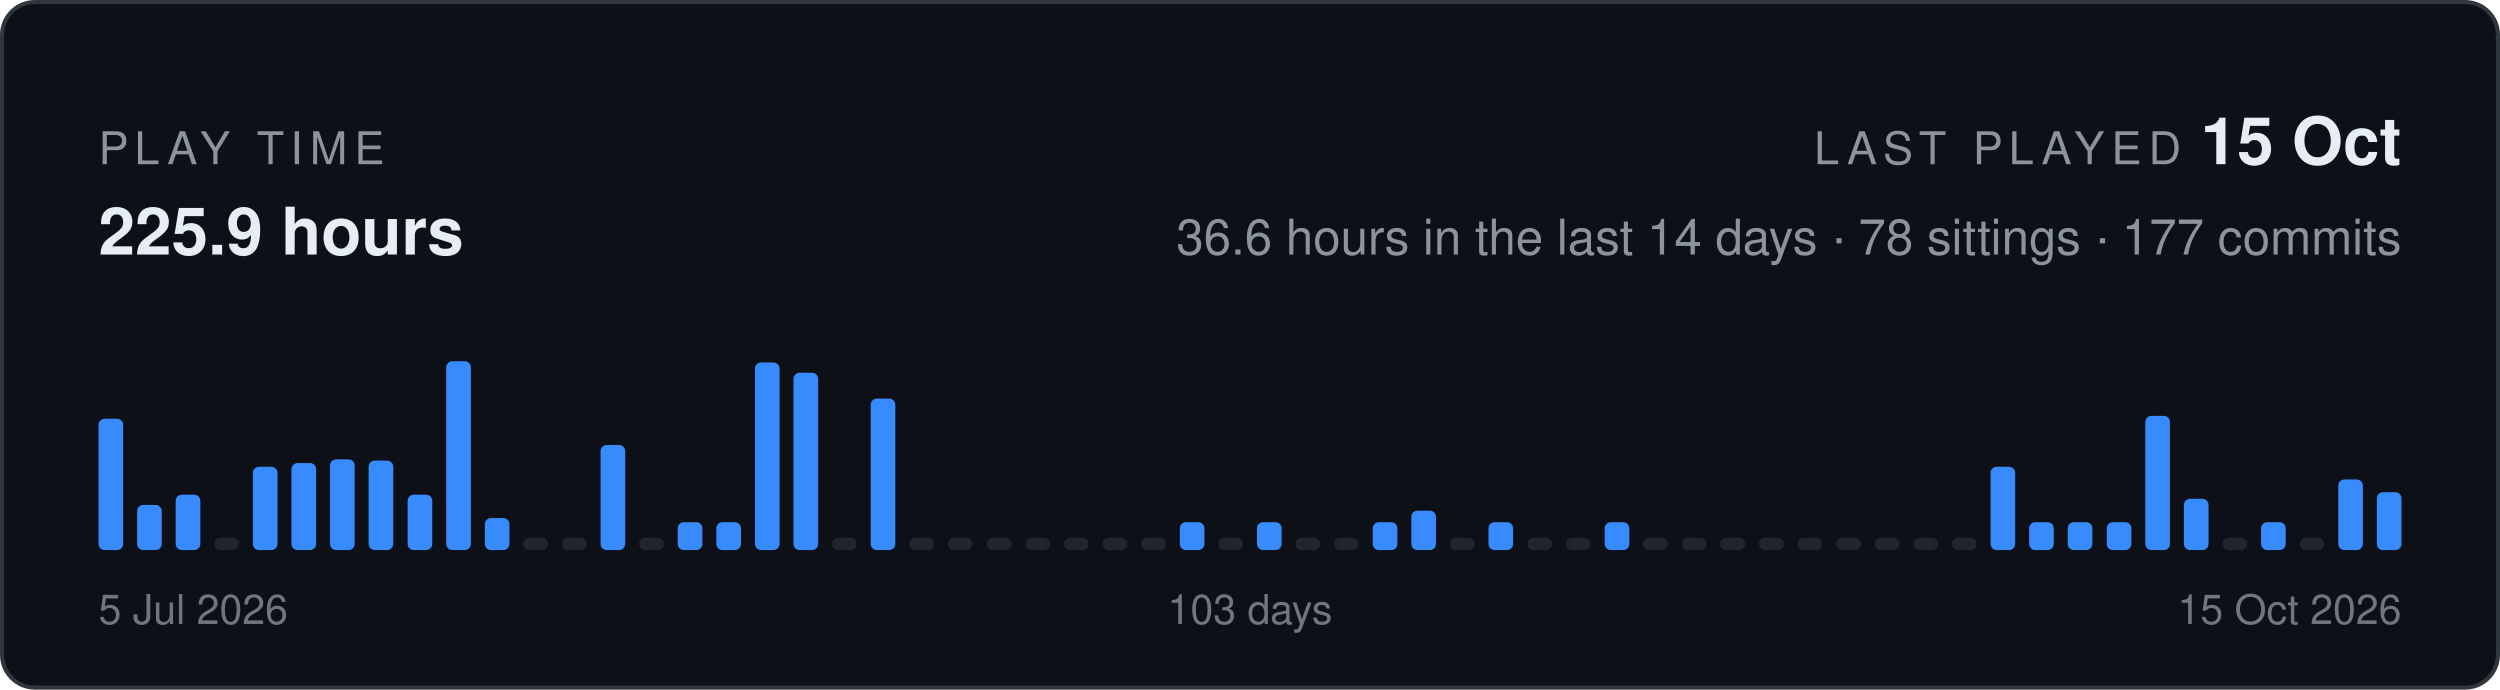
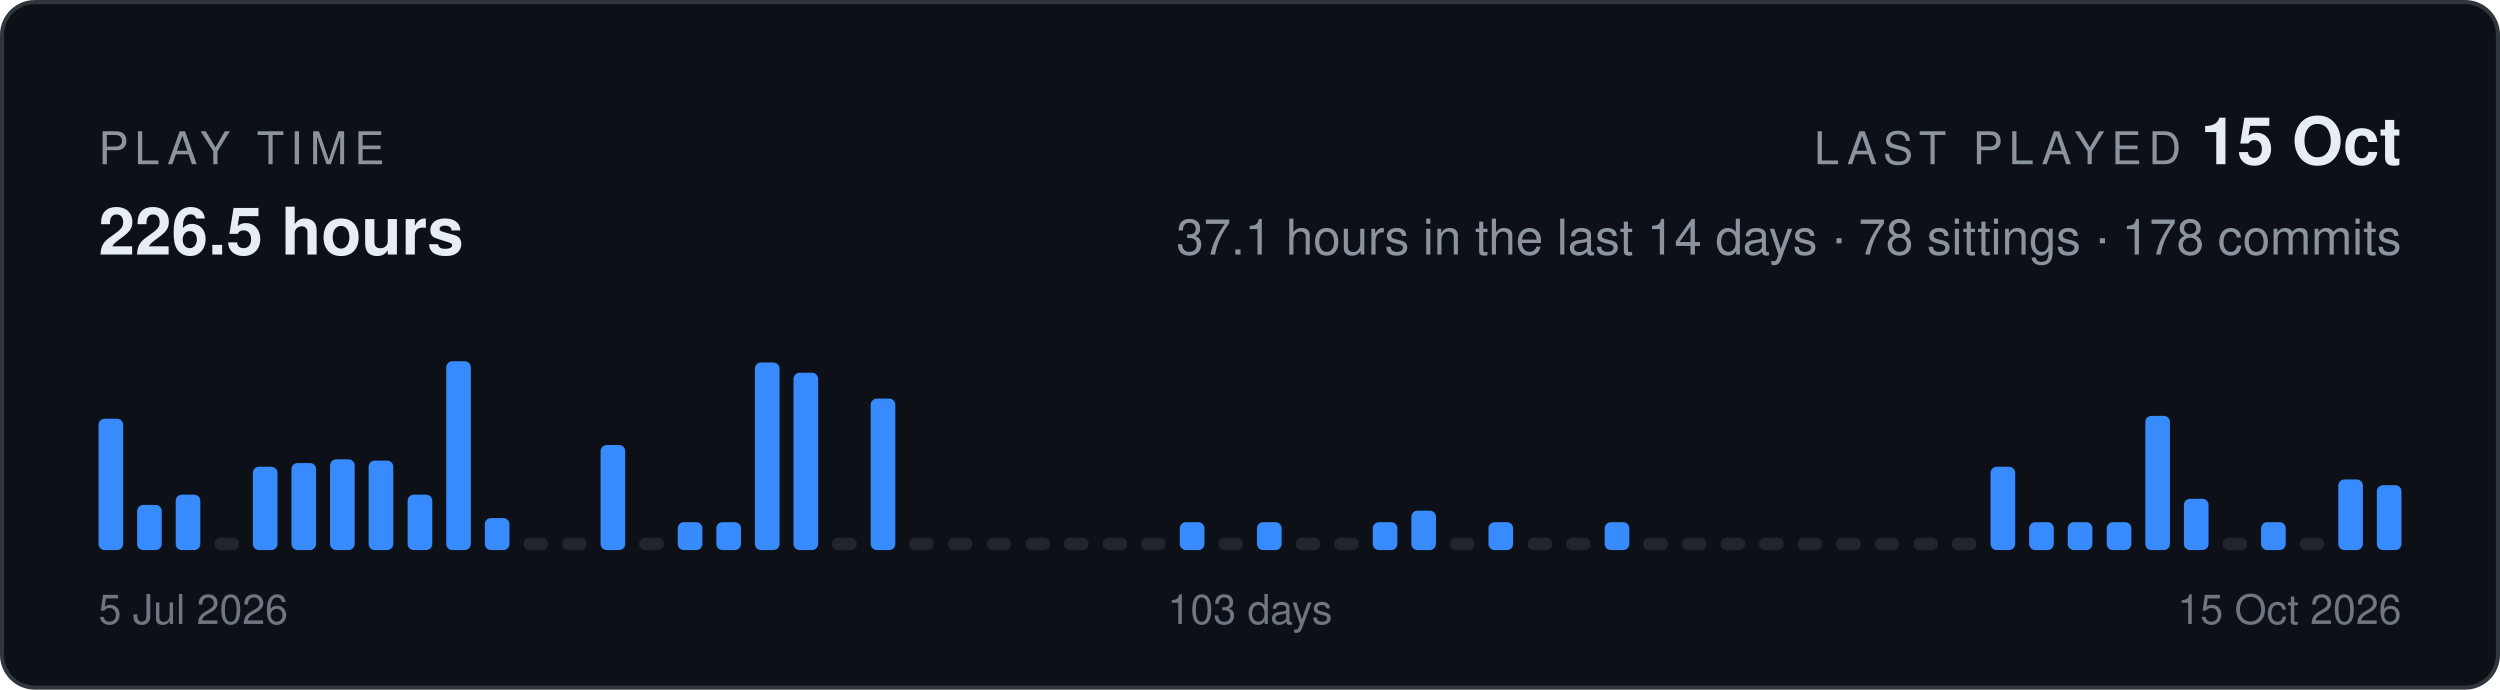
- <svg xmlns="http://www.w3.org/2000/svg" width="609" height="168" viewBox="0 0 609 168" role="img" aria-label="Play time: 225.9 hours over 177 commits, last played 15 Oct">
+ <svg xmlns="http://www.w3.org/2000/svg" width="609" height="168" viewBox="0 0 609 168" role="img" aria-label="Play time: 226.5 hours over 178 commits, last played 15 Oct">
  <style>
    .card { fill: #0d1117; stroke: #30363d }
    text { font-family: -apple-system, BlinkMacSystemFont, "Segoe UI", Helvetica, Arial, sans-serif }
    .label { font-size: 11px; letter-spacing: 1.7px; fill: #8b949e }
    .stat { font-size: 16px; font-weight: 600; letter-spacing: normal; fill: #e6edf3 }
    .note { font-size: 12px; fill: #8b949e }
    .axis { font-size: 10px; fill: #6e7681 }
    .bar { fill: #388bfd }
    .bar-quiet { fill: #21262d }
  </style>
  <rect class="card" x="0.5" y="0.5" width="608" height="167" rx="8" />
  <text class="label" x="24" y="40">PLAY TIME</text>
-   <text class="stat" x="24" y="62">225.9 hours</text>
+   <text class="stat" x="24" y="62">226.5 hours</text>
  <text class="label" x="585" y="40" text-anchor="end">LAST PLAYED <tspan class="stat">15 Oct</tspan>
  </text>
-   <text class="note" x="585" y="62" text-anchor="end">36.6 hours in the last 14 days   ·   78 sittings   ·   177 commits</text>
+   <text class="note" x="585" y="62" text-anchor="end">37.1 hours in the last 14 days   ·   78 sittings   ·   178 commits</text>
  <rect class="bar" x="24.0" y="102.0" width="6" height="32.0" rx="1.5" />
  <rect class="bar" x="33.4" y="123.0" width="6" height="11.0" rx="1.5" />
  <rect class="bar" x="42.8" y="120.5" width="6" height="13.5" rx="1.5" />
  <rect class="bar-quiet" x="52.2" y="131.0" width="6" height="3.0" rx="1.5" />
  <rect class="bar" x="61.6" y="113.7" width="6" height="20.3" rx="1.5" />
  <rect class="bar" x="71.0" y="112.8" width="6" height="21.2" rx="1.5" />
  <rect class="bar" x="80.4" y="111.9" width="6" height="22.1" rx="1.5" />
  <rect class="bar" x="89.8" y="112.2" width="6" height="21.8" rx="1.5" />
  <rect class="bar" x="99.3" y="120.5" width="6" height="13.5" rx="1.5" />
  <rect class="bar" x="108.7" y="88.0" width="6" height="46.0" rx="1.5" />
  <rect class="bar" x="118.1" y="126.2" width="6" height="7.8" rx="1.5" />
  <rect class="bar-quiet" x="127.5" y="131.0" width="6" height="3.0" rx="1.5" />
  <rect class="bar-quiet" x="136.9" y="131.0" width="6" height="3.0" rx="1.5" />
  <rect class="bar" x="146.3" y="108.4" width="6" height="25.6" rx="1.5" />
  <rect class="bar-quiet" x="155.7" y="131.0" width="6" height="3.0" rx="1.5" />
  <rect class="bar" x="165.1" y="127.2" width="6" height="6.8" rx="1.5" />
  <rect class="bar" x="174.5" y="127.2" width="6" height="6.8" rx="1.5" />
  <rect class="bar" x="183.9" y="88.3" width="6" height="45.7" rx="1.5" />
  <rect class="bar" x="193.3" y="90.8" width="6" height="43.2" rx="1.5" />
  <rect class="bar-quiet" x="202.7" y="131.0" width="6" height="3.0" rx="1.5" />
  <rect class="bar" x="212.1" y="97.1" width="6" height="36.9" rx="1.5" />
  <rect class="bar-quiet" x="221.5" y="131.0" width="6" height="3.0" rx="1.5" />
  <rect class="bar-quiet" x="230.9" y="131.0" width="6" height="3.0" rx="1.5" />
  <rect class="bar-quiet" x="240.4" y="131.0" width="6" height="3.0" rx="1.5" />
  <rect class="bar-quiet" x="249.8" y="131.0" width="6" height="3.0" rx="1.5" />
  <rect class="bar-quiet" x="259.2" y="131.0" width="6" height="3.0" rx="1.5" />
  <rect class="bar-quiet" x="268.6" y="131.0" width="6" height="3.0" rx="1.5" />
  <rect class="bar-quiet" x="278.0" y="131.0" width="6" height="3.0" rx="1.5" />
  <rect class="bar" x="287.4" y="127.2" width="6" height="6.8" rx="1.5" />
  <rect class="bar-quiet" x="296.8" y="131.0" width="6" height="3.0" rx="1.5" />
  <rect class="bar" x="306.2" y="127.2" width="6" height="6.8" rx="1.5" />
  <rect class="bar-quiet" x="315.6" y="131.0" width="6" height="3.0" rx="1.5" />
  <rect class="bar-quiet" x="325.0" y="131.0" width="6" height="3.0" rx="1.5" />
  <rect class="bar" x="334.4" y="127.2" width="6" height="6.8" rx="1.5" />
  <rect class="bar" x="343.8" y="124.4" width="6" height="9.6" rx="1.5" />
  <rect class="bar-quiet" x="353.2" y="131.0" width="6" height="3.0" rx="1.5" />
  <rect class="bar" x="362.6" y="127.2" width="6" height="6.8" rx="1.5" />
  <rect class="bar-quiet" x="372.1" y="131.0" width="6" height="3.0" rx="1.5" />
  <rect class="bar-quiet" x="381.5" y="131.0" width="6" height="3.0" rx="1.5" />
  <rect class="bar" x="390.9" y="127.2" width="6" height="6.8" rx="1.5" />
  <rect class="bar-quiet" x="400.3" y="131.0" width="6" height="3.0" rx="1.5" />
  <rect class="bar-quiet" x="409.7" y="131.0" width="6" height="3.0" rx="1.5" />
  <rect class="bar-quiet" x="419.1" y="131.0" width="6" height="3.0" rx="1.5" />
  <rect class="bar-quiet" x="428.5" y="131.0" width="6" height="3.0" rx="1.5" />
  <rect class="bar-quiet" x="437.9" y="131.0" width="6" height="3.0" rx="1.5" />
  <rect class="bar-quiet" x="447.3" y="131.0" width="6" height="3.0" rx="1.5" />
  <rect class="bar-quiet" x="456.7" y="131.0" width="6" height="3.0" rx="1.5" />
  <rect class="bar-quiet" x="466.1" y="131.0" width="6" height="3.0" rx="1.5" />
  <rect class="bar-quiet" x="475.5" y="131.0" width="6" height="3.0" rx="1.5" />
  <rect class="bar" x="484.9" y="113.7" width="6" height="20.3" rx="1.5" />
  <rect class="bar" x="494.3" y="127.2" width="6" height="6.8" rx="1.5" />
  <rect class="bar" x="503.7" y="127.2" width="6" height="6.8" rx="1.5" />
  <rect class="bar" x="513.2" y="127.2" width="6" height="6.8" rx="1.5" />
  <rect class="bar" x="522.6" y="101.3" width="6" height="32.7" rx="1.5" />
  <rect class="bar" x="532.0" y="121.5" width="6" height="12.5" rx="1.5" />
  <rect class="bar-quiet" x="541.4" y="131.0" width="6" height="3.0" rx="1.5" />
  <rect class="bar" x="550.8" y="127.2" width="6" height="6.8" rx="1.5" />
  <rect class="bar-quiet" x="560.2" y="131.0" width="6" height="3.0" rx="1.5" />
  <rect class="bar" x="569.6" y="116.8" width="6" height="17.2" rx="1.5" />
-   <rect class="bar" x="579.0" y="119.9" width="6" height="14.1" rx="1.5" />
+   <rect class="bar" x="579.0" y="118.2" width="6" height="15.8" rx="1.5" />
  <text class="axis" x="24" y="152">5 Jul 2026</text>
  <text class="axis" x="304.5" y="152" text-anchor="middle">103 days</text>
  <text class="axis" x="585" y="152" text-anchor="end">15 Oct 2026</text>
</svg>
